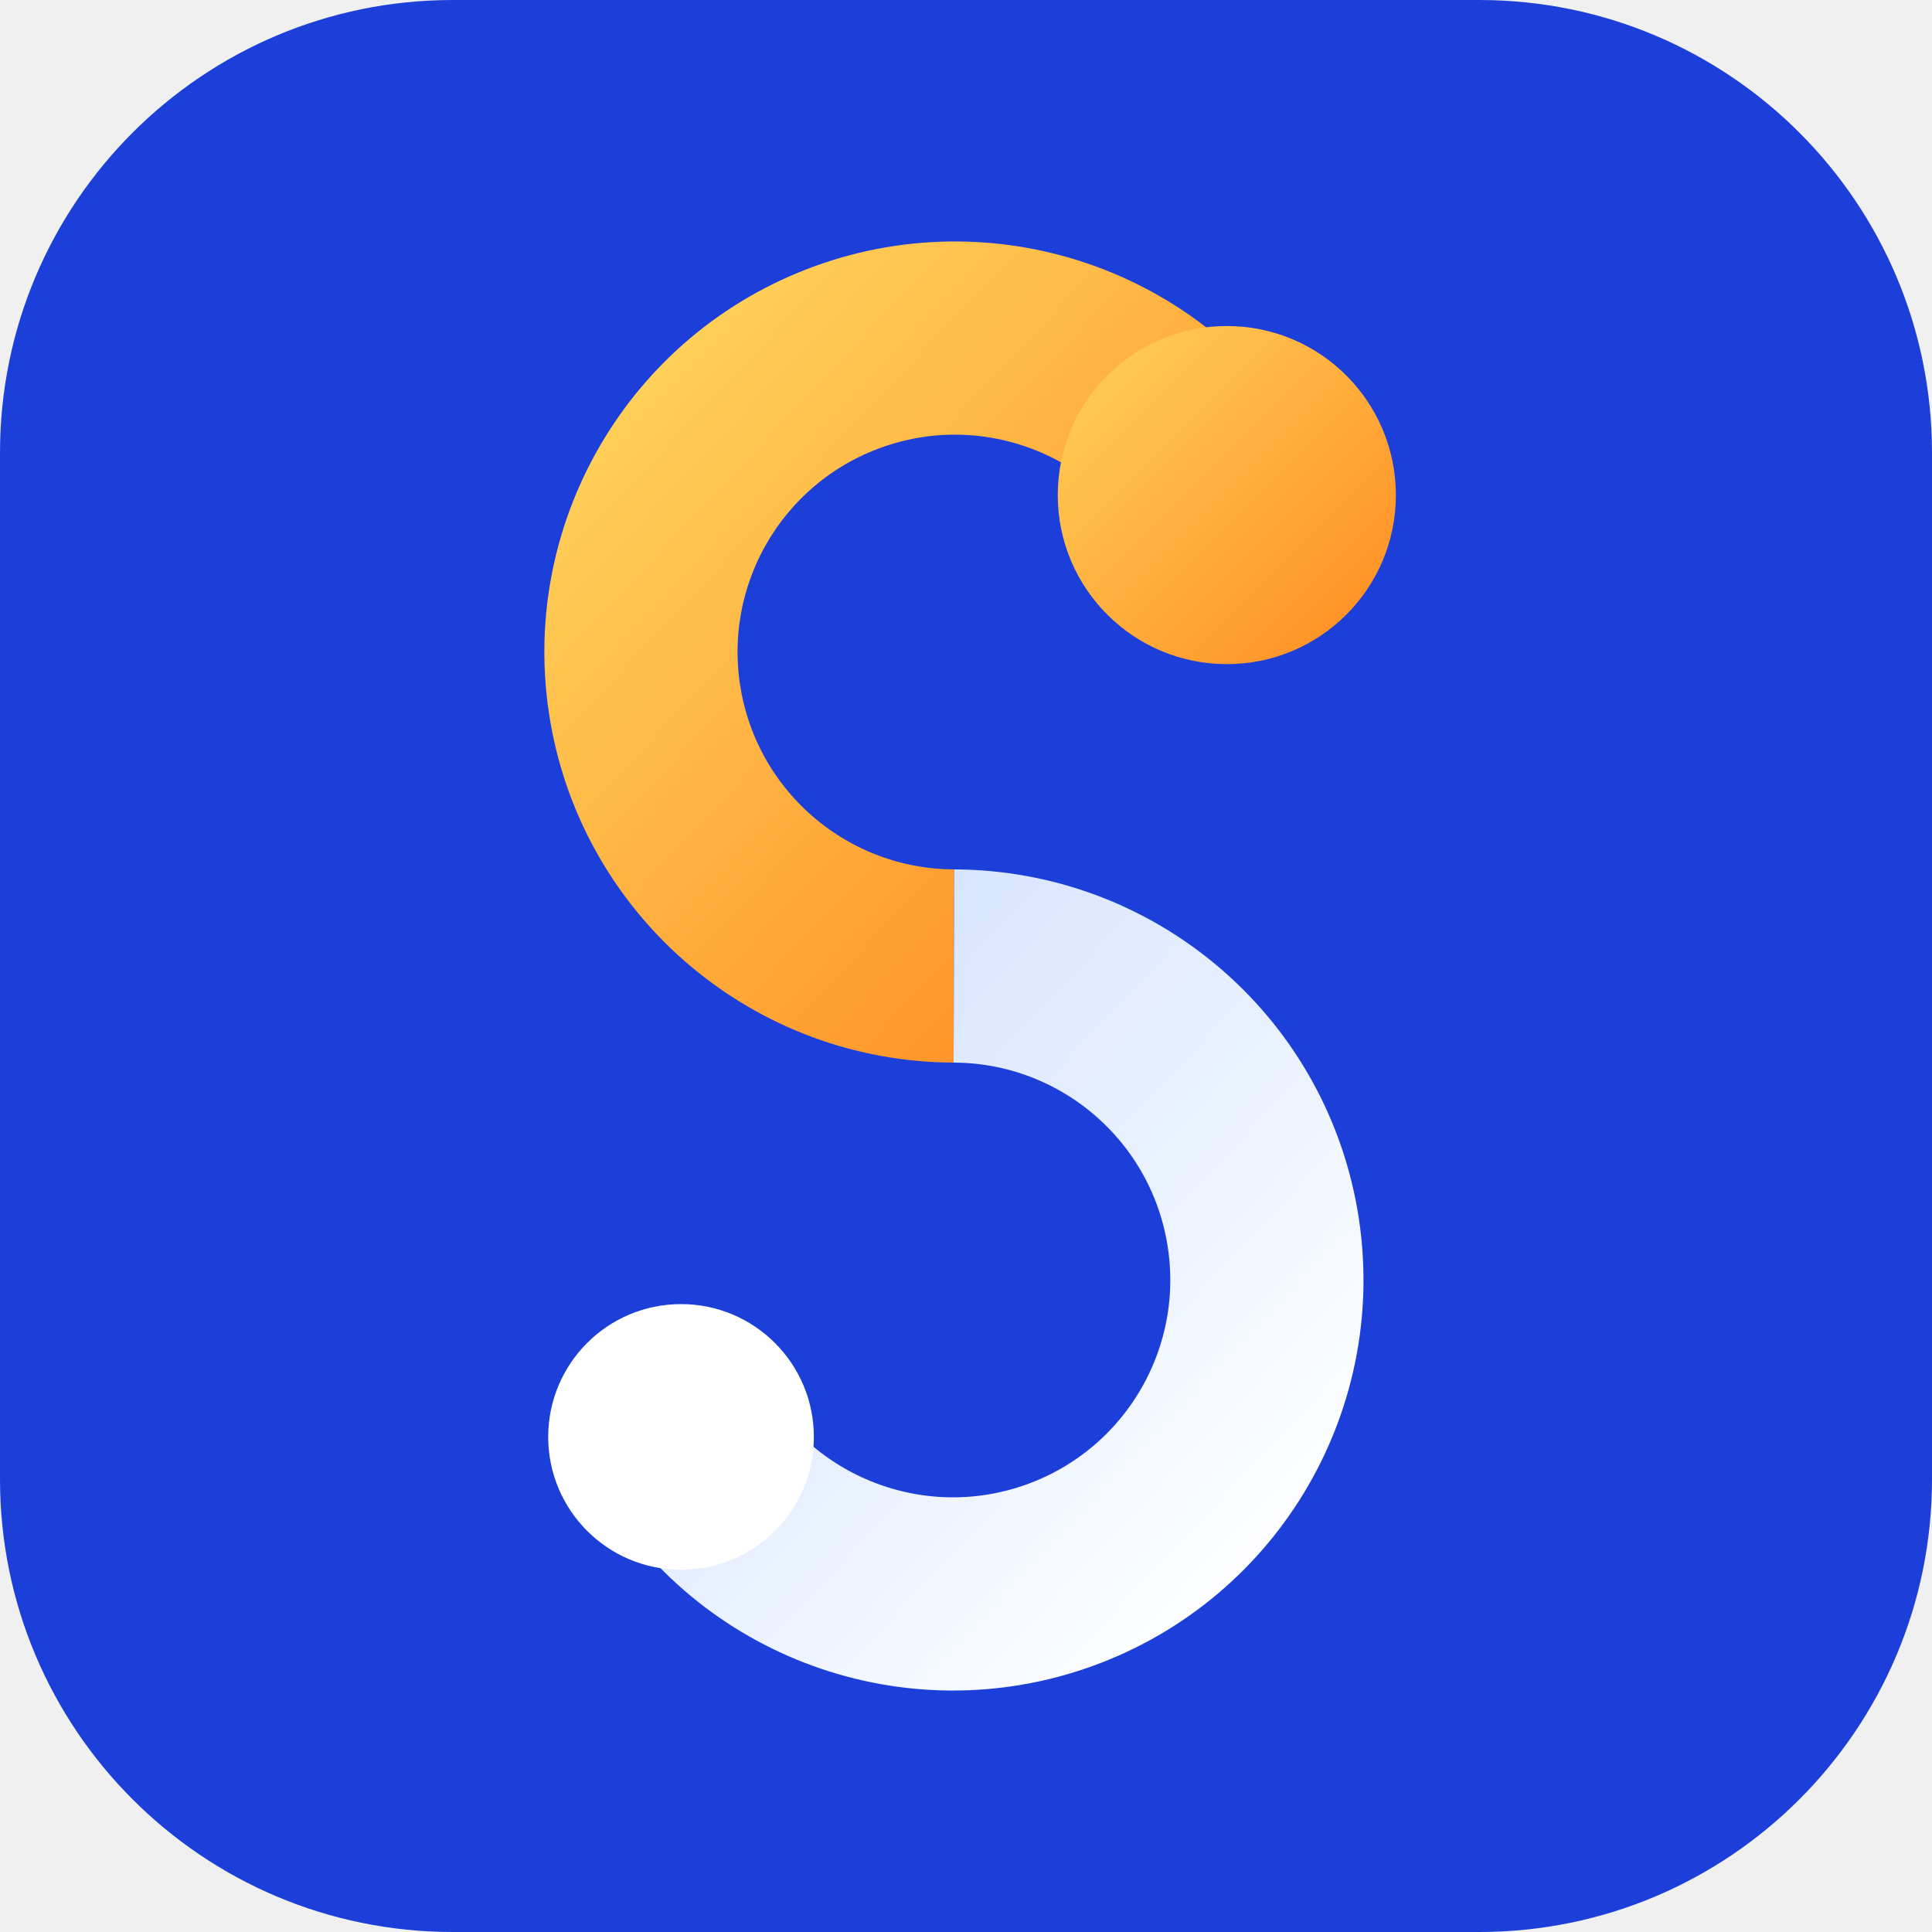
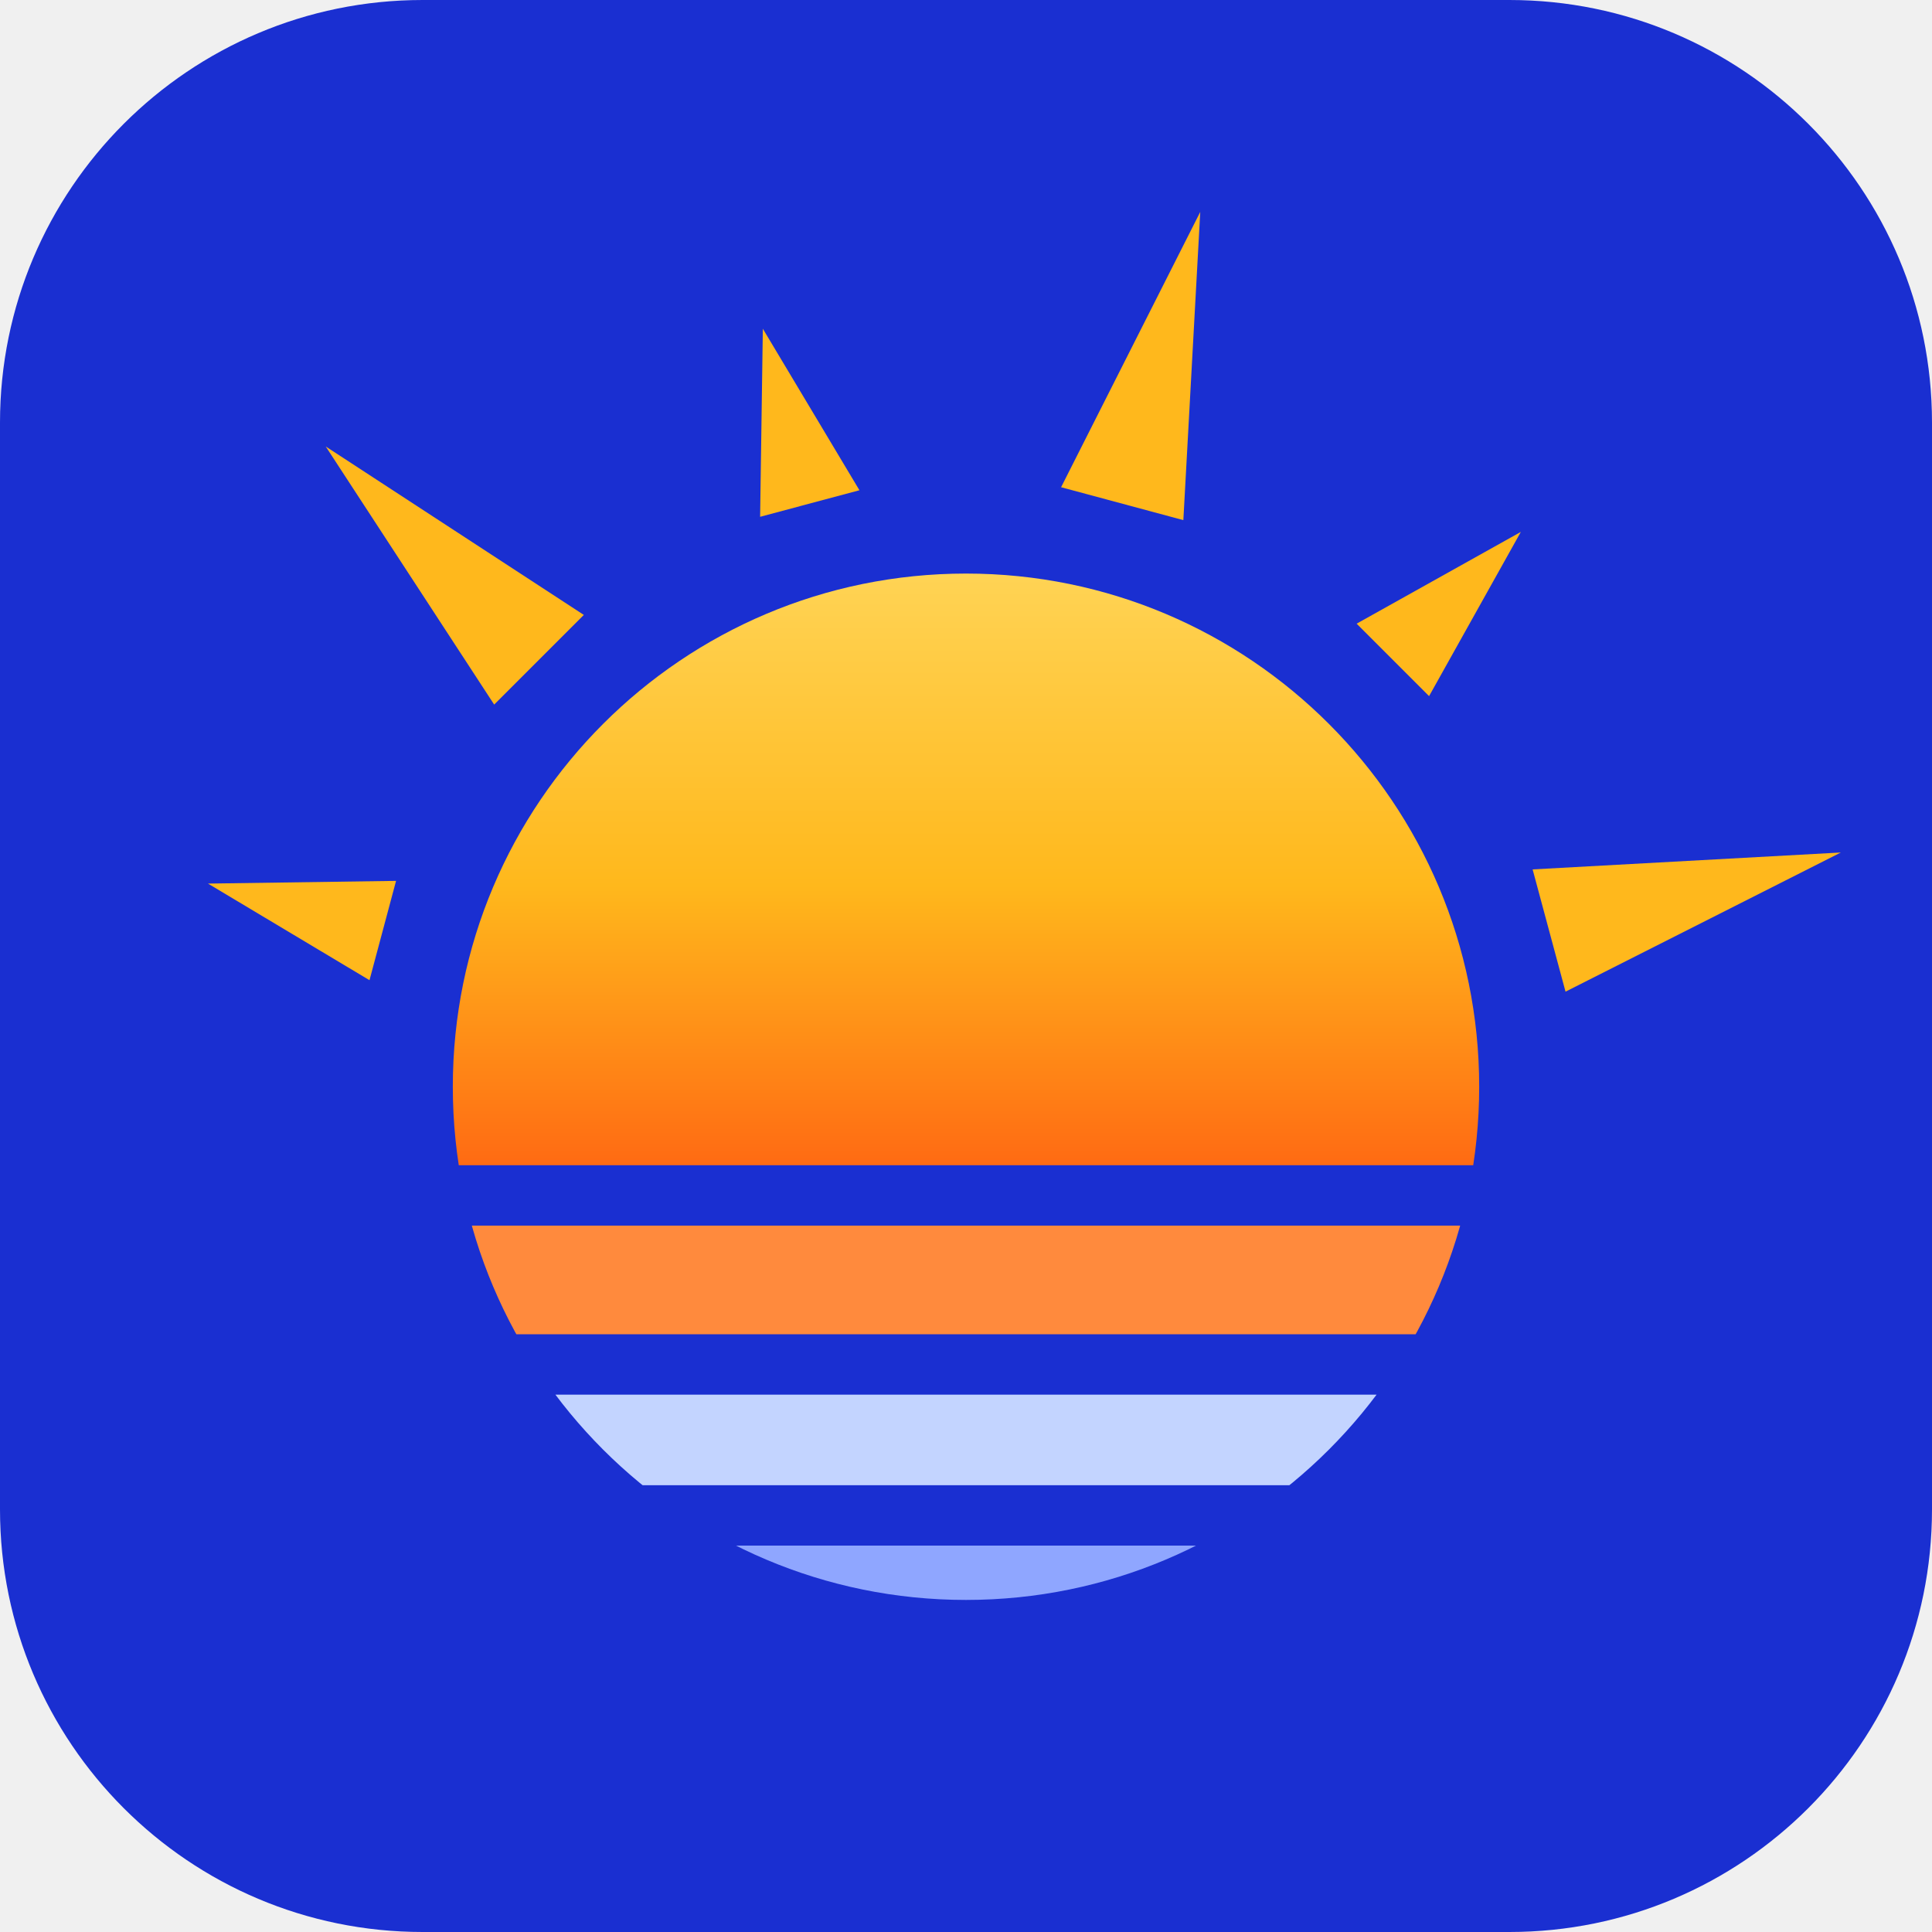
- <svg xmlns="http://www.w3.org/2000/svg" viewBox="0 0 64 64" width="64" height="64">
+ <svg xmlns="http://www.w3.org/2000/svg" viewBox="0 0 64 64">
  <defs>
-     <linearGradient id="sun" x1="0" y1="0" x2="1" y2="1">
-       <stop offset="0" stop-color="#ffd25a" />
-       <stop offset="1" stop-color="#ff8a1f" />
+     <linearGradient id="g" x1="0" y1="0" x2="0" y2="1">
+       <stop offset="0" stop-color="#ffd65a" />
+       <stop offset=".55" stop-color="#ffb81c" />
+       <stop offset="1" stop-color="#ff6a13" />
    </linearGradient>
-     <linearGradient id="light" x1="0" y1="0" x2="1" y2="1">
-       <stop offset="0" stop-color="#cfe0ff" />
-       <stop offset="1" stop-color="#ffffff" />
-     </linearGradient>
+     <clipPath id="c">
+       <circle cx="32" cy="36" r="17" />
+     </clipPath>
  </defs>
-   <rect width="64" height="64" rx="15" fill="#1b3fd8" />
-   <g transform="translate(32 32) scale(0.8) translate(-32.5 -32)" fill="none" stroke-width="8" stroke-linecap="butt">
-     <path d="M43.3 12.5A13 13 0 1 0 32 32" stroke="url(#sun)" />
-     <path d="M32 32A13 13 0 1 1 20.7 51.5" stroke="url(#light)" />
-     <circle cx="43.3" cy="12.5" r="7" fill="url(#sun)" stroke="none" />
-     <circle cx="20.7" cy="51.5" r="5.5" fill="#ffffff" stroke="none" />
+   <rect width="64" height="64" rx="14" fill="#1a2fd1" />
+   <path d="M13.12 29.18L6.89 29.27L12.24 32.47ZM19.34 20.37L10.79 14.79L16.37 23.34ZM28.47 16.24L25.27 10.89L25.18 17.12ZM39.20 17.23L39.76 7.02L35.15 16.14ZM47.34 23.06L50.38 17.62L44.94 20.66ZM51.86 32.85L60.98 28.24L50.77 28.80Z" fill="#ffb81c" />
+   <g clip-path="url(#c)">
+     <rect x="14" y="18" width="36" height="20.6" fill="url(#g)" />
+     <rect x="14" y="40.6" width="36" height="3.6" fill="#ff8a3d" />
+     <rect x="14" y="46.2" width="36" height="3" fill="#c3d4ff" />
+     <rect x="14" y="51.2" width="36" height="2.8" fill="#8fa6ff" />
  </g>
</svg>
